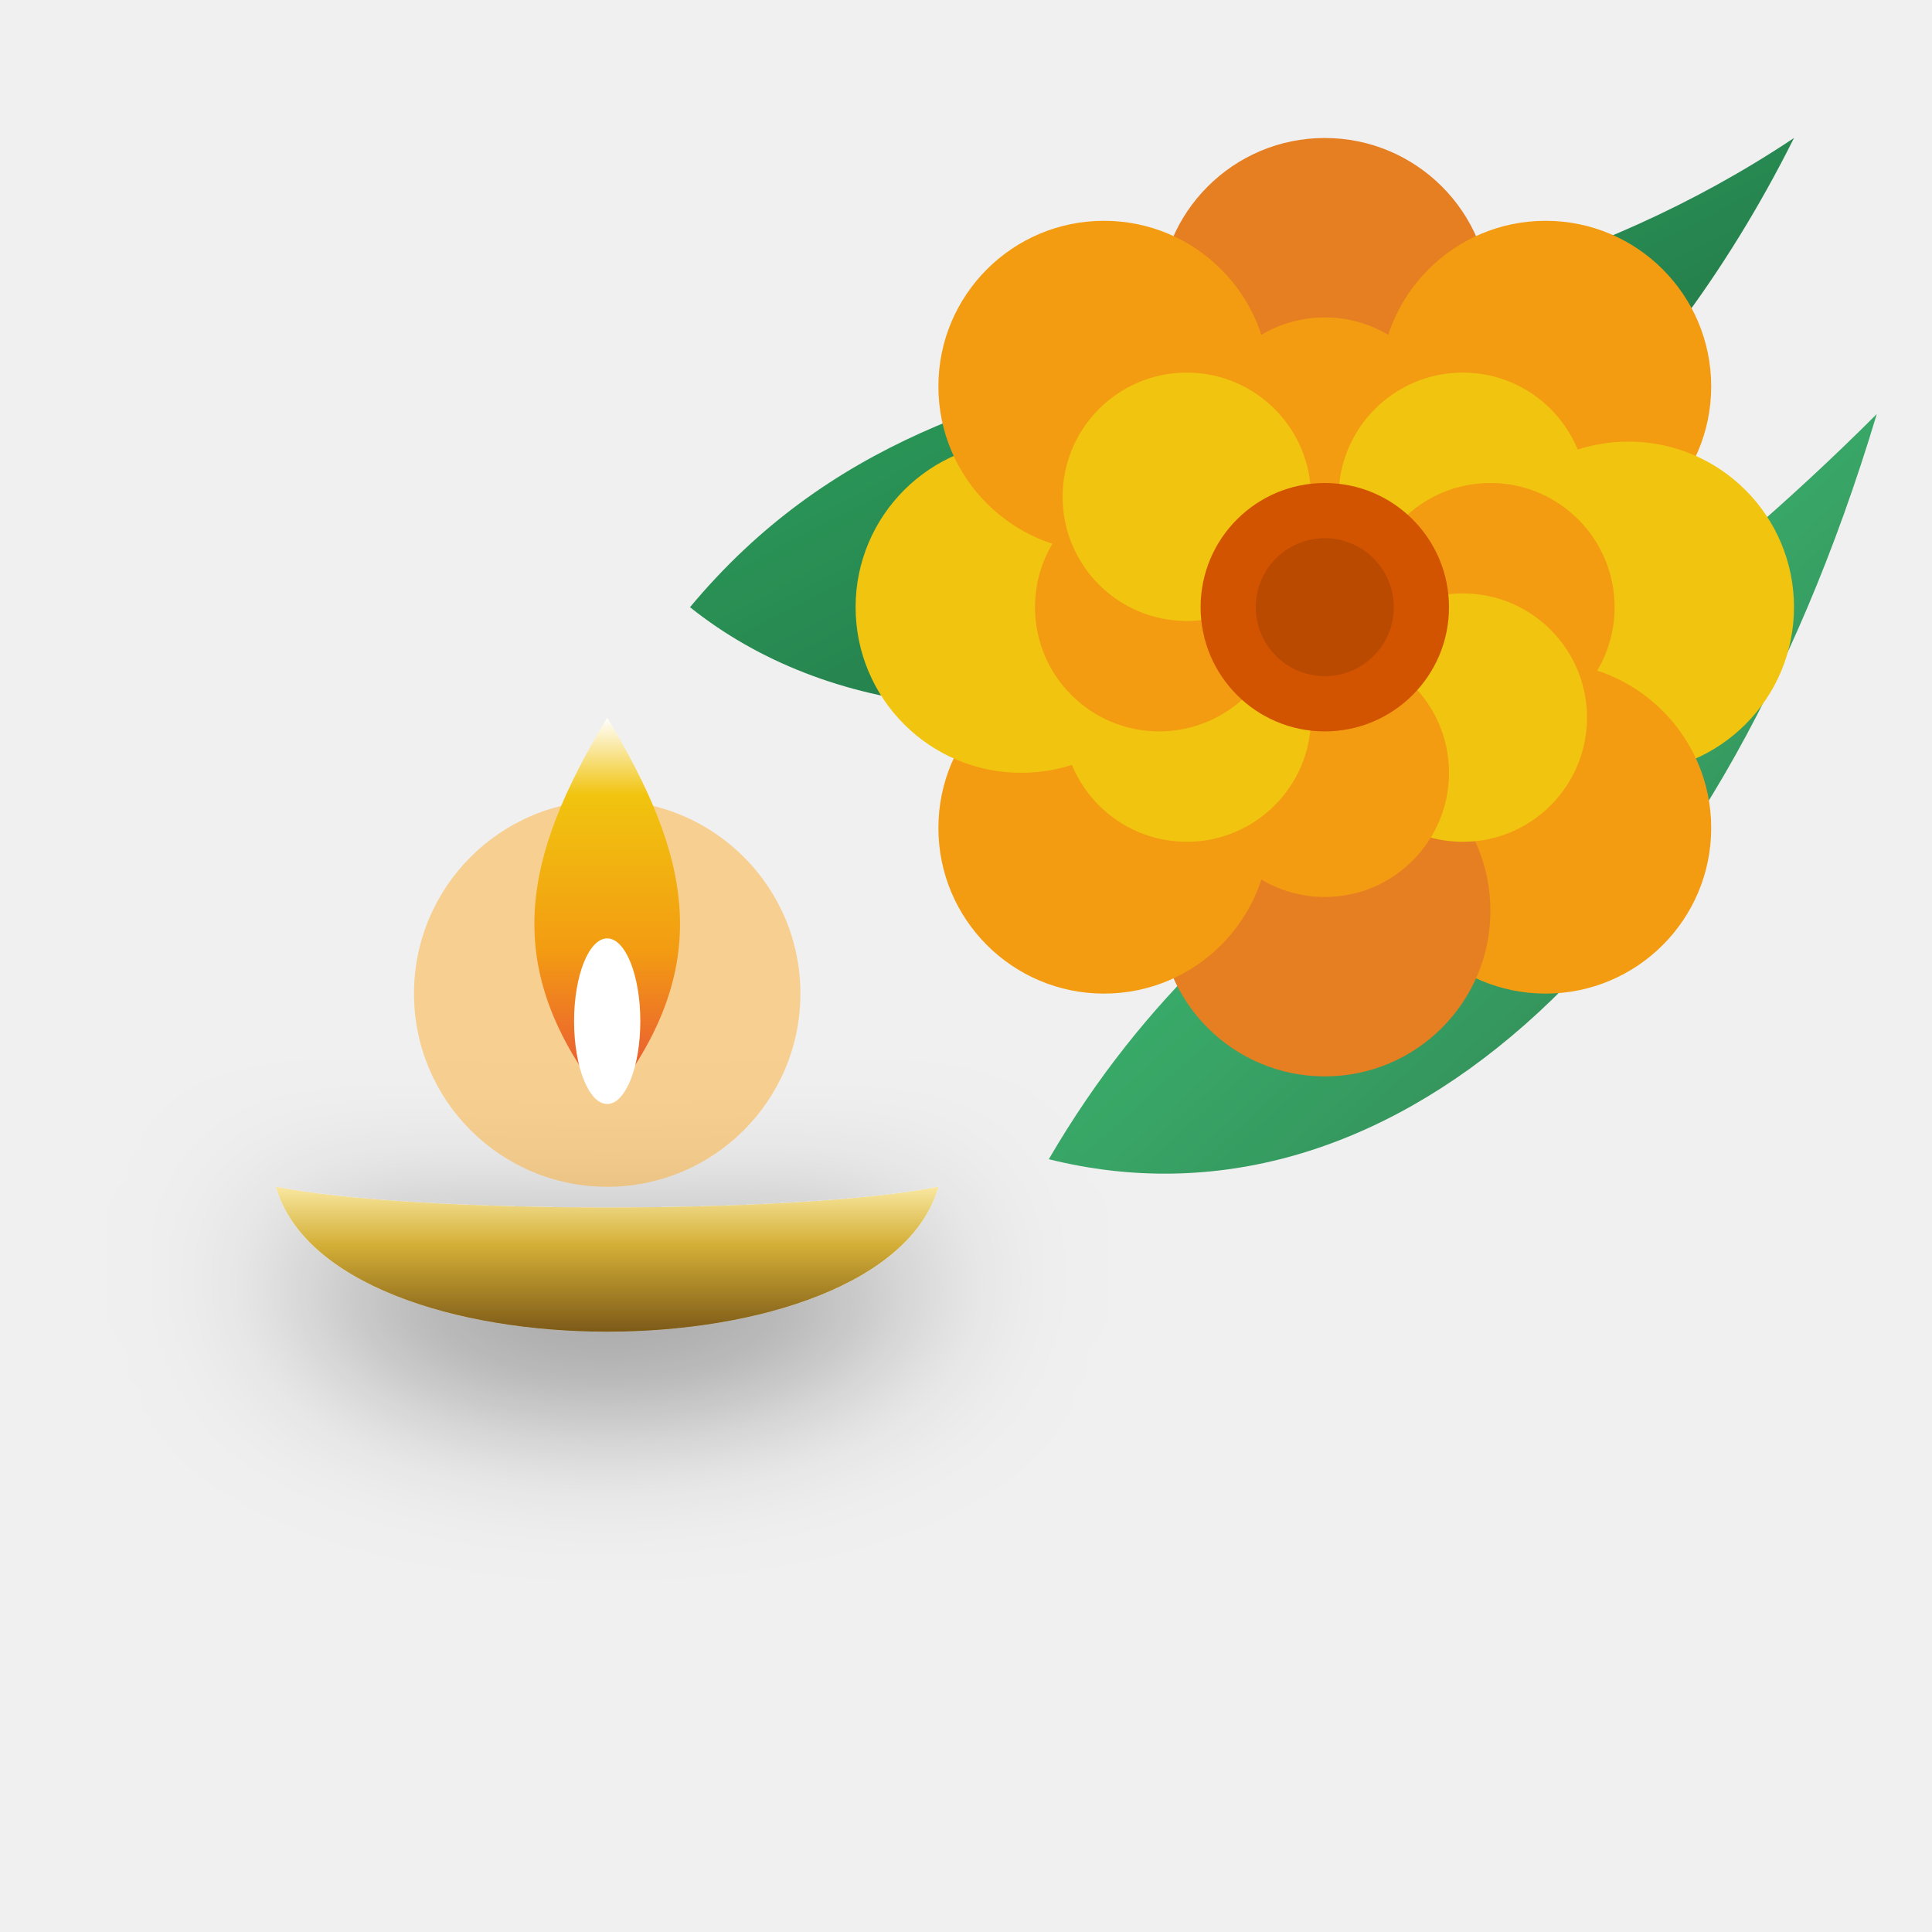
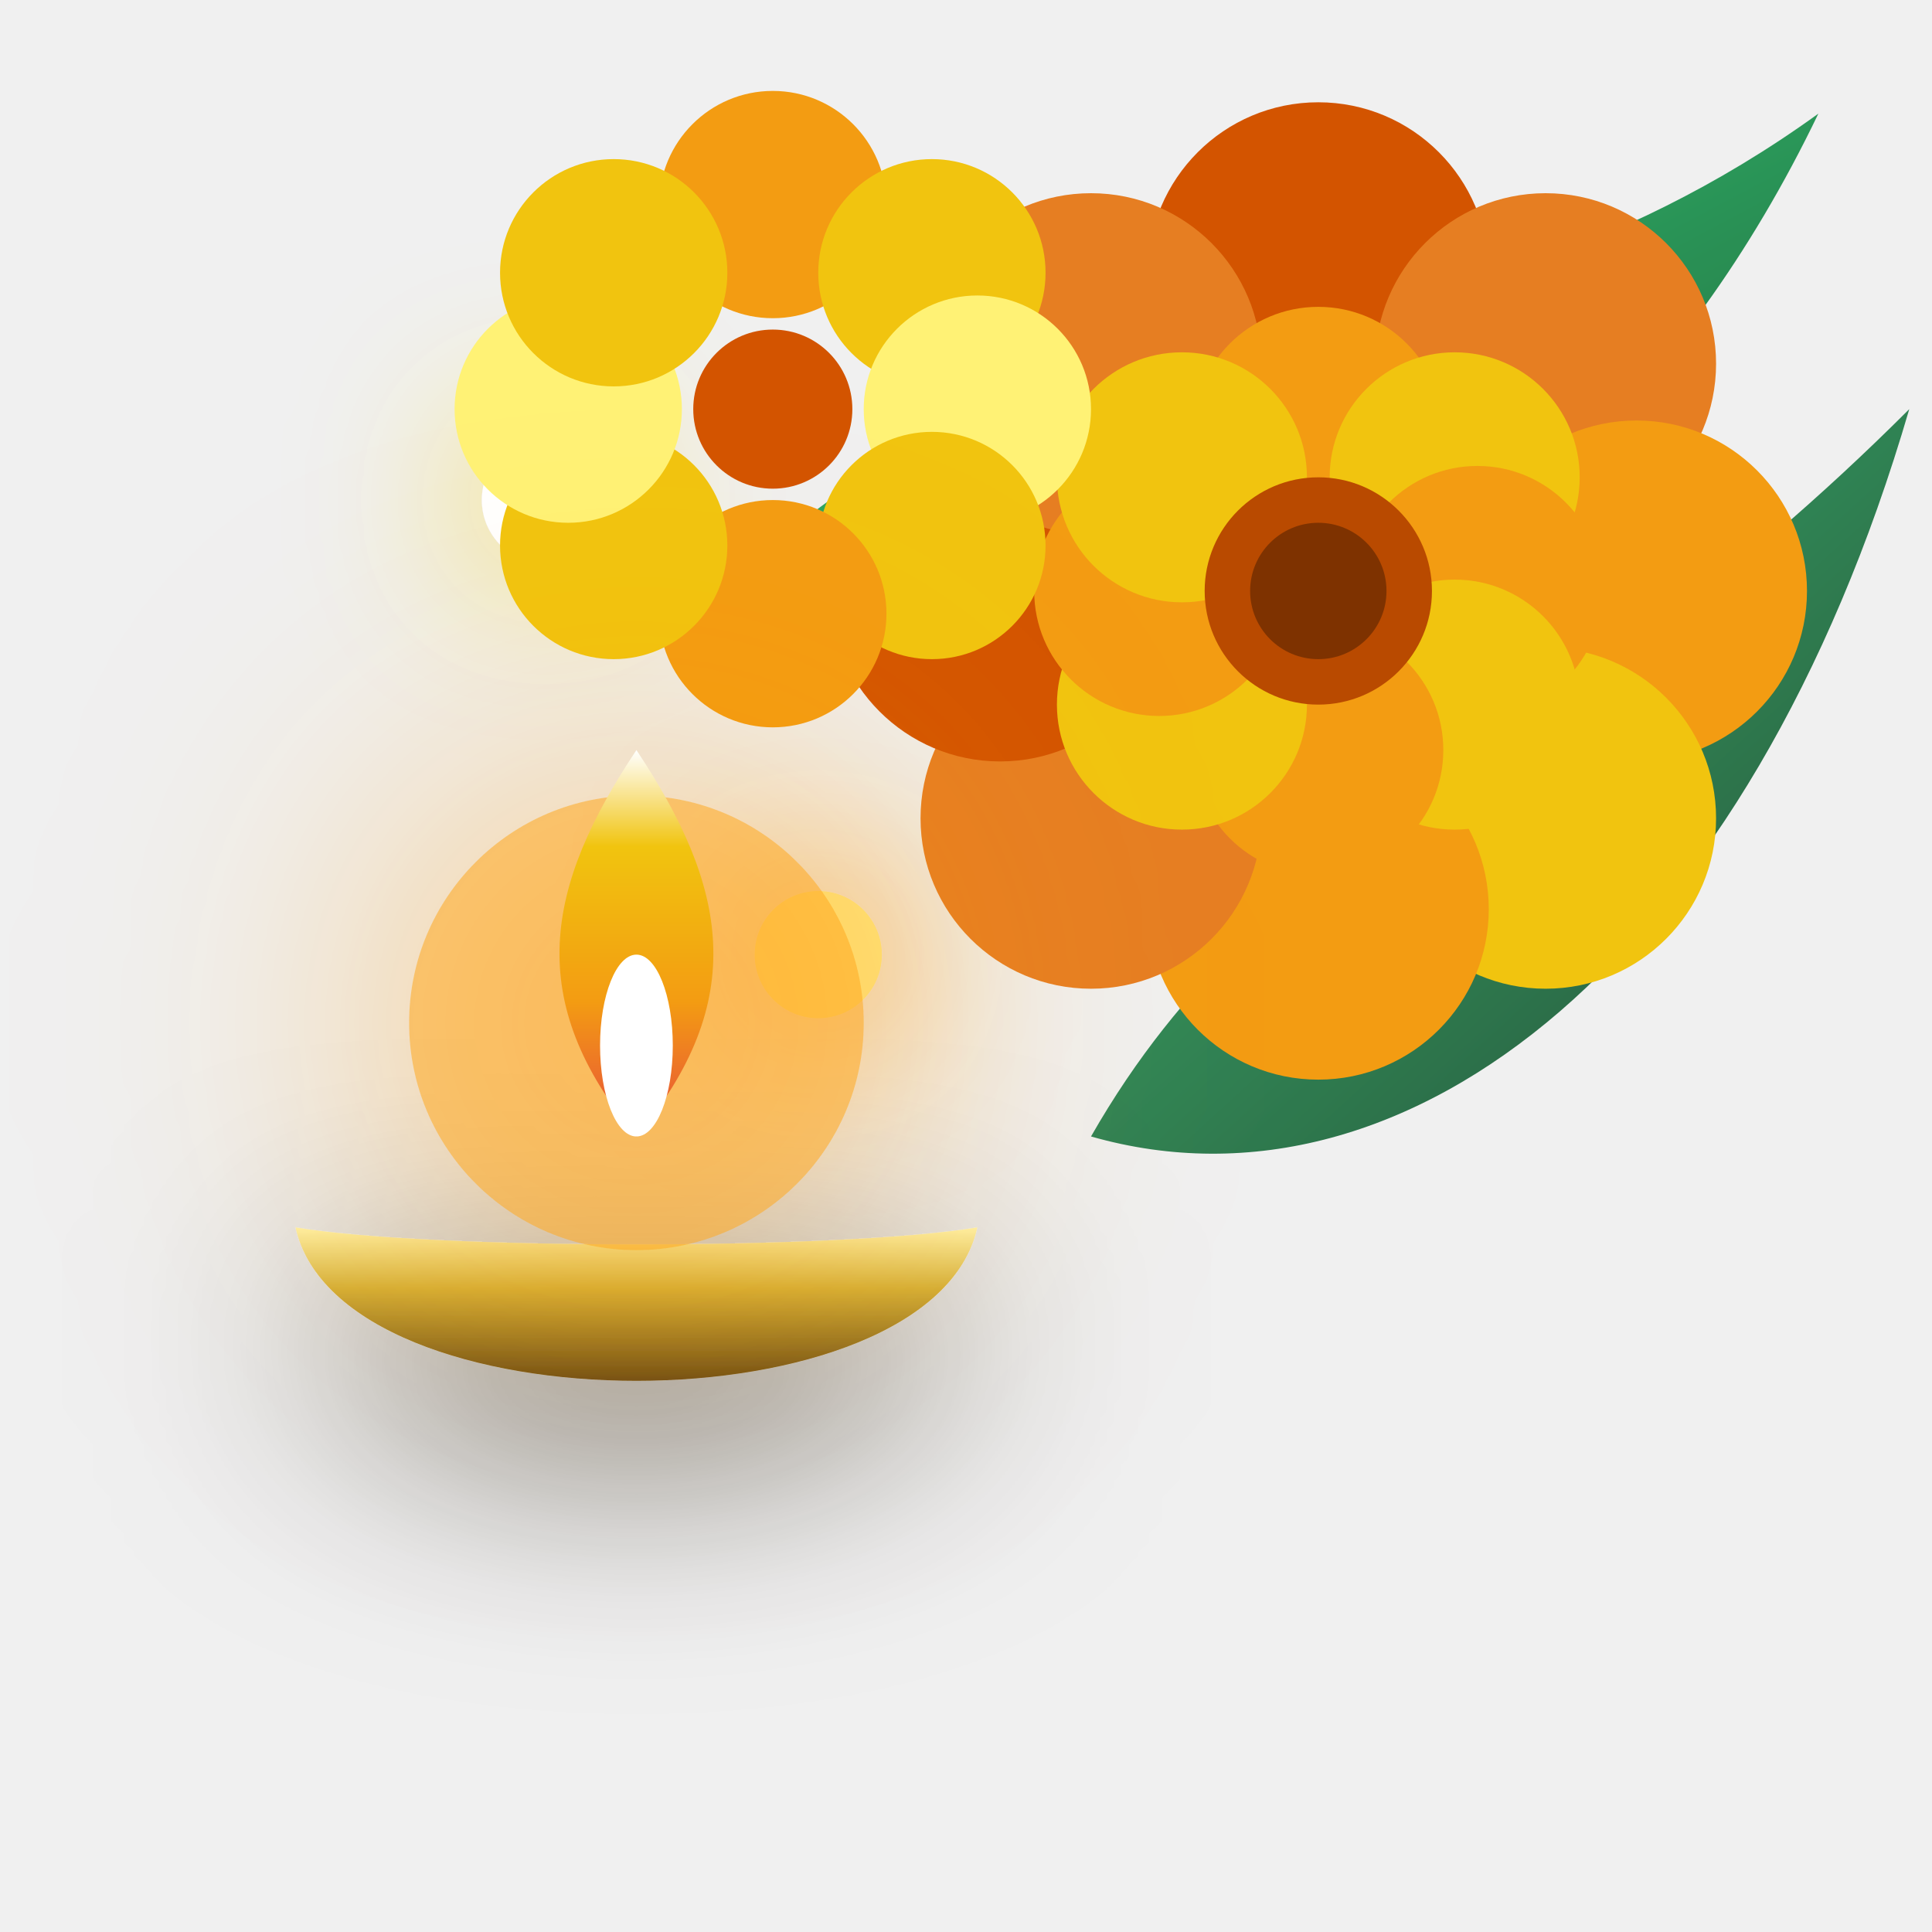
- <svg xmlns="http://www.w3.org/2000/svg" viewBox="0 0 70 70" width="70" height="70" fill="none">
-   <path d="M65 5 C50 15 35 10 25 22 C35 30 55 25 65 5 Z" fill="url(#leafGrad)" opacity="0.95" />
-   <path d="M68 15 C55 28 45 30 38 42 C50 45 62 35 68 15 Z" fill="url(#leafGrad2)" opacity="0.9" />
-   <g transform="translate(48, 22)">
-     <circle cx="0" cy="-11" r="6" fill="#e67e22" />
-     <circle cx="8" cy="-8" r="6" fill="#f39c12" />
-     <circle cx="11" cy="0" r="6" fill="#f1c40f" />
-     <circle cx="8" cy="8" r="6" fill="#f39c12" />
-     <circle cx="0" cy="11" r="6" fill="#e67e22" />
-     <circle cx="-8" cy="8" r="6" fill="#f39c12" />
-     <circle cx="-11" cy="0" r="6" fill="#f1c40f" />
-     <circle cx="-8" cy="-8" r="6" fill="#f39c12" />
-     <circle cx="0" cy="-6" r="4.5" fill="#f39c12" />
-     <circle cx="5" cy="-4" r="4.5" fill="#f1c40f" />
-     <circle cx="6" cy="0" r="4.5" fill="#f39c12" />
-     <circle cx="5" cy="4" r="4.5" fill="#f1c40f" />
-     <circle cx="0" cy="6" r="4.5" fill="#f39c12" />
-     <circle cx="-5" cy="4" r="4.5" fill="#f1c40f" />
-     <circle cx="-6" cy="0" r="4.5" fill="#f39c12" />
-     <circle cx="-5" cy="-4" r="4.5" fill="#f1c40f" />
-     <circle cx="0" cy="0" r="4.5" fill="#d35400" />
-     <circle cx="0" cy="0" r="2.5" fill="#b94a00" />
+ <svg xmlns="http://www.w3.org/2000/svg" viewBox="0 0 85 85" width="85" height="85" fill="none">
+   <path d="M80 5 C62 18 45 12 32 26 C44 36 68 30 80 5 Z" fill="url(#leafGradR)" opacity="0.95" />
+   <path d="M84 18 C68 34 56 36 48 50 C62 54 77 42 84 18 Z" fill="url(#leafGrad2R)" opacity="0.9" />
+   <circle cx="24" cy="22" r="2.8" fill="#ffffff" filter="drop-shadow(0 0 4px #ffd700)" />
+   <circle cx="36" cy="42" r="2.8" fill="#ffe680" filter="drop-shadow(0 0 4px #ff9800)" />
+   <g transform="translate(58, 26)">
+     <circle cx="0" cy="-14" r="7.5" fill="#d35400" />
+     <circle cx="10" cy="-10" r="7.5" fill="#e67e22" />
+     <circle cx="14" cy="0" r="7.5" fill="#f39c12" />
+     <circle cx="10" cy="10" r="7.5" fill="#f1c40f" />
+     <circle cx="0" cy="14" r="7.5" fill="#f39c12" />
+     <circle cx="-10" cy="10" r="7.5" fill="#e67e22" />
+     <circle cx="-14" cy="0" r="7.5" fill="#d35400" />
+     <circle cx="-10" cy="-10" r="7.5" fill="#e67e22" />
+     <circle cx="0" cy="-7" r="5.5" fill="#f39c12" />
+     <circle cx="6" cy="-5" r="5.5" fill="#f1c40f" />
+     <circle cx="7" cy="0" r="5.5" fill="#f39c12" />
+     <circle cx="6" cy="5" r="5.5" fill="#f1c40f" />
+     <circle cx="0" cy="7" r="5.5" fill="#f39c12" />
+     <circle cx="-6" cy="5" r="5.5" fill="#f1c40f" />
+     <circle cx="-7" cy="0" r="5.5" fill="#f39c12" />
+     <circle cx="-6" cy="-5" r="5.5" fill="#f1c40f" />
+     <circle cx="0" cy="0" r="5" fill="#b94a00" />
+     <circle cx="0" cy="0" r="3" fill="#7e3200" />
  </g>
-   <g transform="translate(22, 38)">
-     <path d="M-12 5 C-10 12 10 12 12 5 C7 6 -7 6 -12 5 Z" fill="url(#diyaGrad)" filter="drop-shadow(0 2px 3px rgba(0,0,0,0.5))" />
-     <circle cx="0" cy="-2" r="7" fill="rgba(255, 170, 30, 0.45)" class="flame-glow" />
-     <path d="M0 -12 C3 -7 4 -3 0 2 C-4 -3 -3 -7 0 -12 Z" fill="url(#flameGrad)" />
-     <ellipse cx="0" cy="-1" rx="1.2" ry="3" fill="#ffffff" />
+   <g transform="translate(34, 18)">
+     <circle cx="0" cy="-9" r="5" fill="#f39c12" />
+     <circle cx="7" cy="-6" r="5" fill="#f1c40f" />
+     <circle cx="9" cy="0" r="5" fill="#fff275" />
+     <circle cx="7" cy="6" r="5" fill="#f1c40f" />
+     <circle cx="0" cy="9" r="5" fill="#f39c12" />
+     <circle cx="-7" cy="6" r="5" fill="#f1c40f" />
+     <circle cx="-9" cy="0" r="5" fill="#fff275" />
+     <circle cx="-7" cy="-6" r="5" fill="#f1c40f" />
+     <circle cx="0" cy="0" r="3.5" fill="#d35400" />
+   </g>
+   <g transform="translate(28, 48)">
+     <path d="M-15 6 C-13 15 13 15 15 6 C9 7 -9 7 -15 6 Z" fill="url(#diyaGradR)" filter="drop-shadow(0 3px 5px rgba(0,0,0,0.6))" />
+     <circle cx="0" cy="-3" r="10" fill="rgba(255, 170, 30, 0.55)" filter="drop-shadow(0 0 8px #ff9800)" />
+     <path d="M0 -15 C4 -9 5 -4 0 2 C-5 -4 -4 -9 0 -15 Z" fill="url(#flameGradR)" />
+     <ellipse cx="0" cy="-2" rx="1.6" ry="4" fill="#ffffff" />
  </g>
  <defs>
-     <linearGradient id="leafGrad" x1="0%" y1="0%" x2="100%" y2="100%">
-       <stop offset="0%" stop-color="#27ae60" />
+     <linearGradient id="leafGradR" x1="0%" y1="0%" x2="100%" y2="100%">
+       <stop offset="0%" stop-color="#2ecc71" />
      <stop offset="100%" stop-color="#145a32" />
    </linearGradient>
-     <linearGradient id="leafGrad2" x1="0%" y1="0%" x2="100%" y2="100%">
-       <stop offset="0%" stop-color="#2ecc71" />
-       <stop offset="100%" stop-color="#196f3d" />
+     <linearGradient id="leafGrad2R" x1="0%" y1="0%" x2="100%" y2="100%">
+       <stop offset="0%" stop-color="#27ae60" />
+       <stop offset="100%" stop-color="#0e3e23" />
    </linearGradient>
-     <linearGradient id="diyaGrad" x1="0%" y1="0%" x2="0%" y2="100%">
-       <stop offset="0%" stop-color="#f9e79f" />
+     <linearGradient id="diyaGradR" x1="0%" y1="0%" x2="0%" y2="100%">
+       <stop offset="0%" stop-color="#fff2a8" />
      <stop offset="40%" stop-color="#d4af37" />
-       <stop offset="100%" stop-color="#7d5a18" />
+       <stop offset="100%" stop-color="#6d4c14" />
    </linearGradient>
-     <linearGradient id="flameGrad" x1="0%" y1="100%" x2="0%" y2="0%">
+     <linearGradient id="flameGradR" x1="0%" y1="100%" x2="0%" y2="0%">
      <stop offset="0%" stop-color="#e74c3c" />
-       <stop offset="40%" stop-color="#f39c12" />
-       <stop offset="80%" stop-color="#f1c40f" />
+       <stop offset="35%" stop-color="#f39c12" />
+       <stop offset="75%" stop-color="#f1c40f" />
      <stop offset="100%" stop-color="#ffffff" />
    </linearGradient>
  </defs>
</svg>
